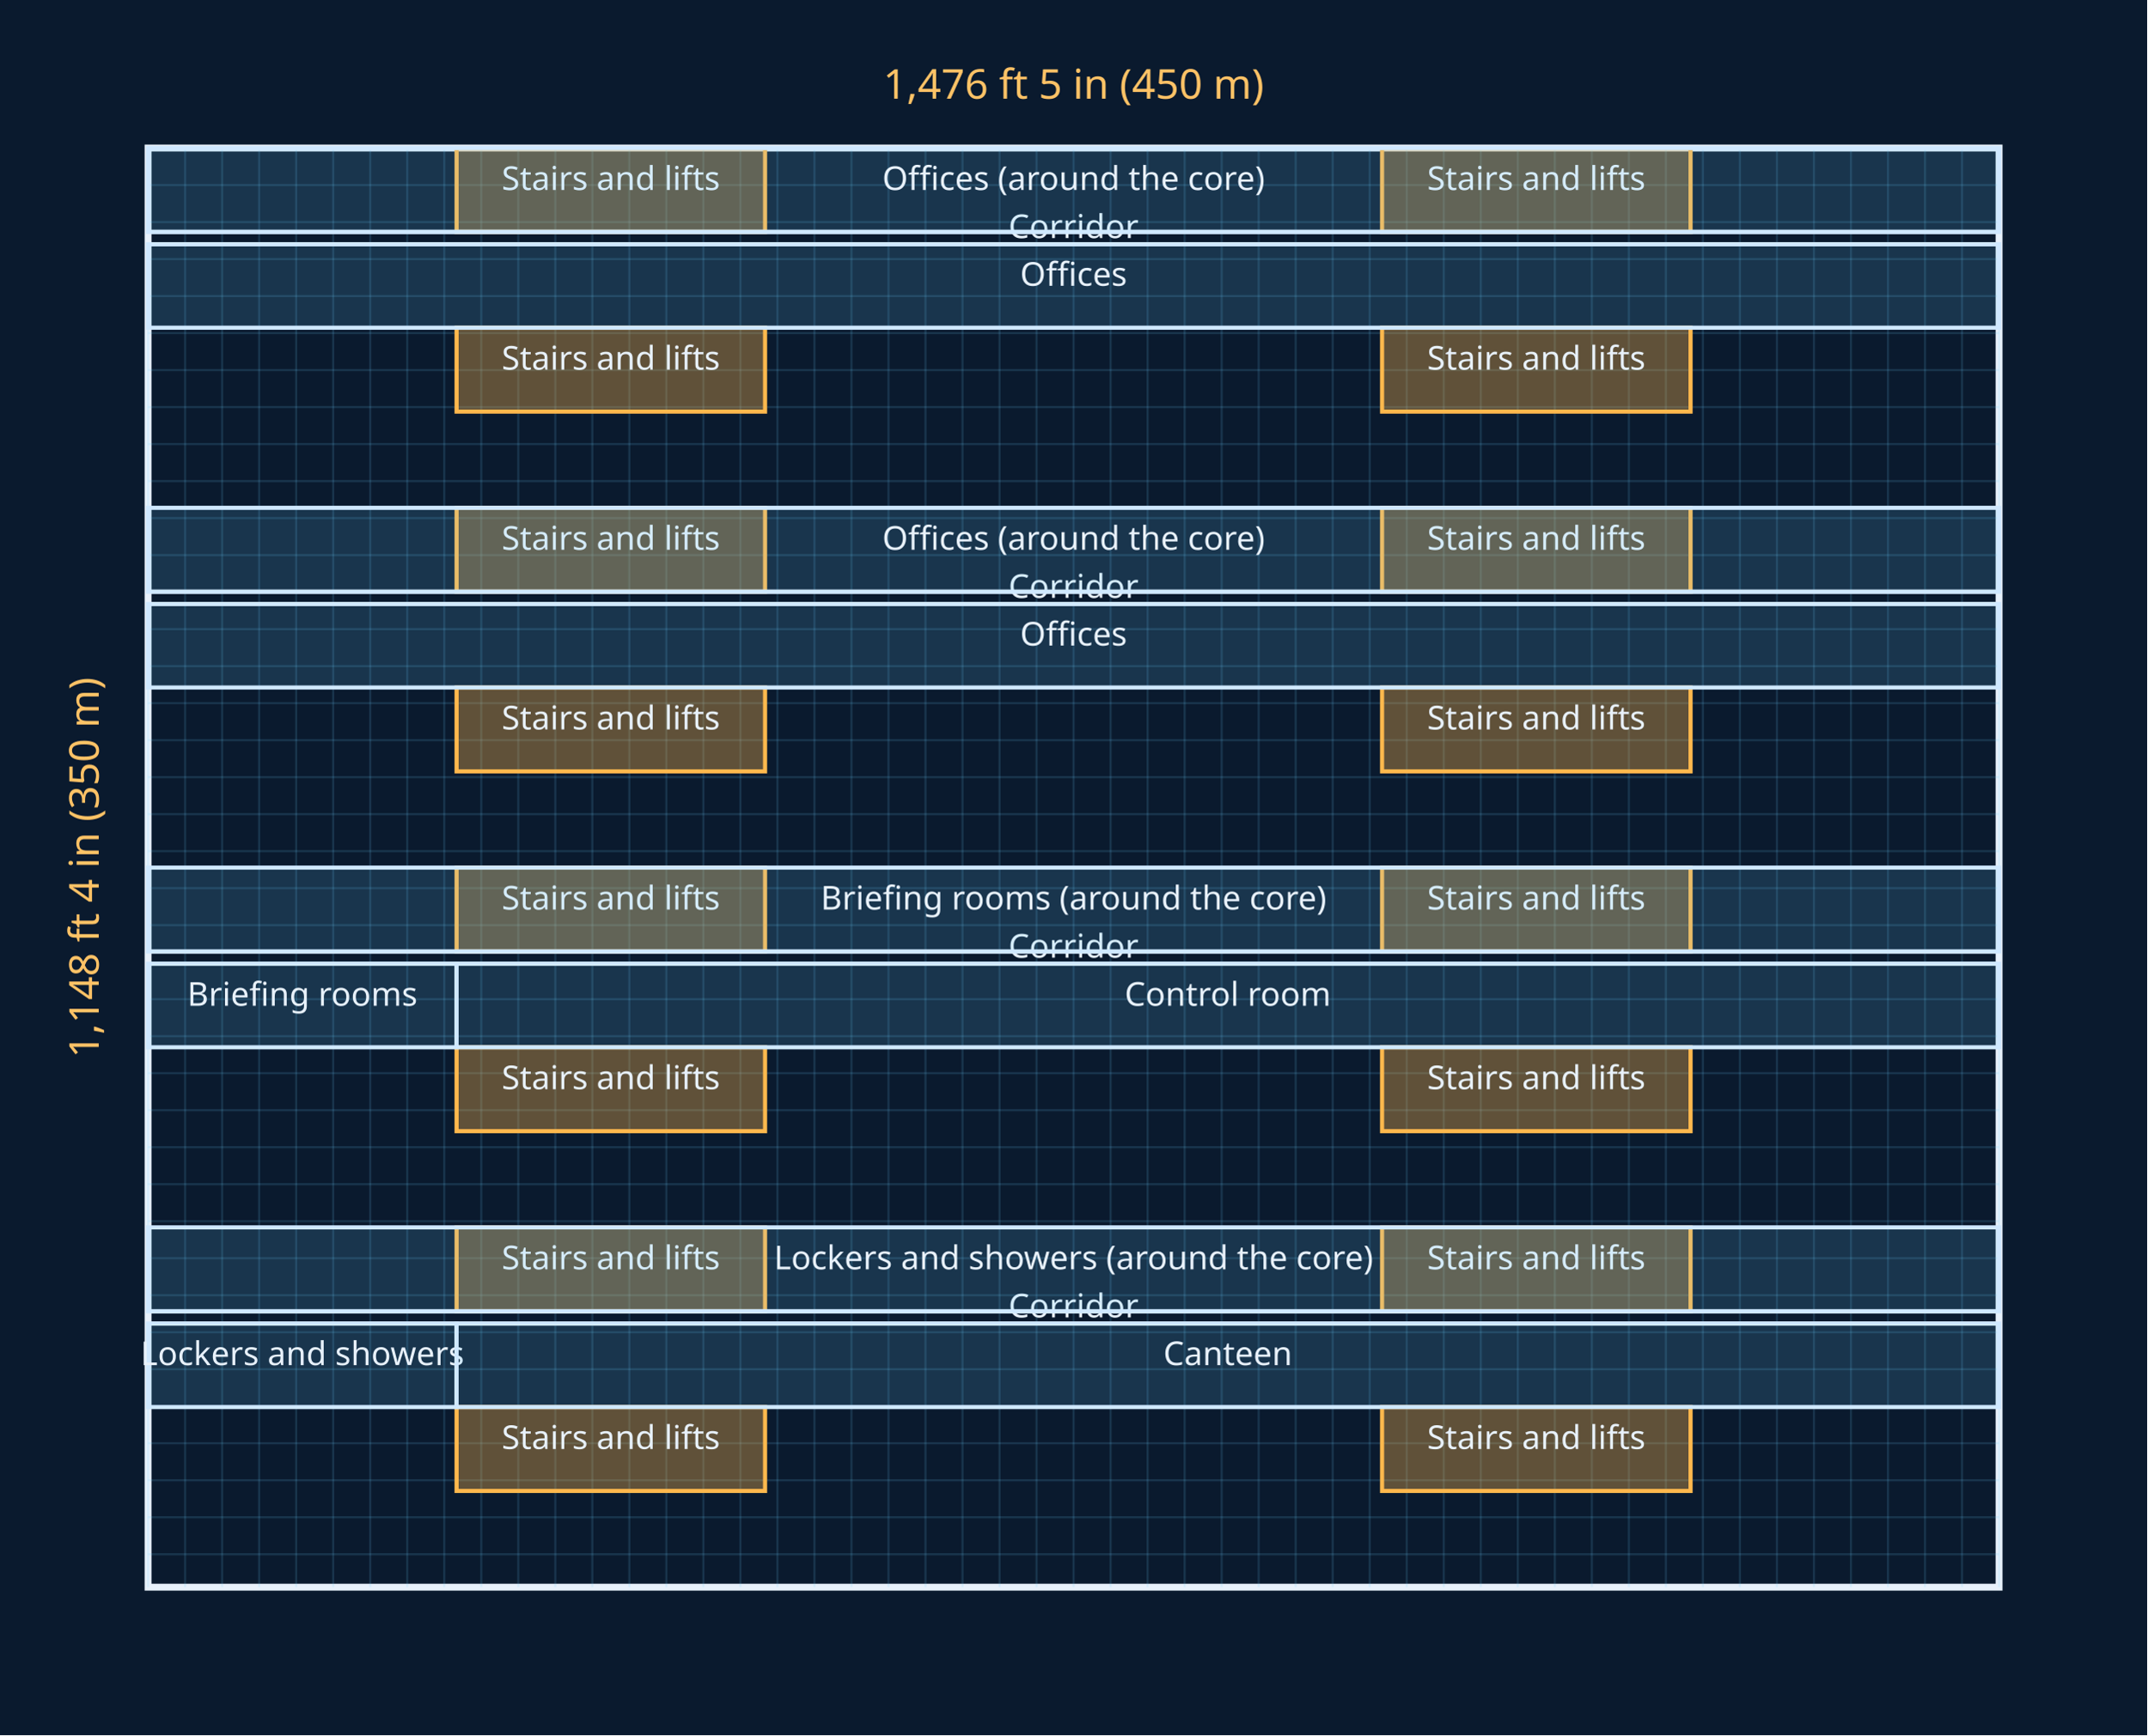
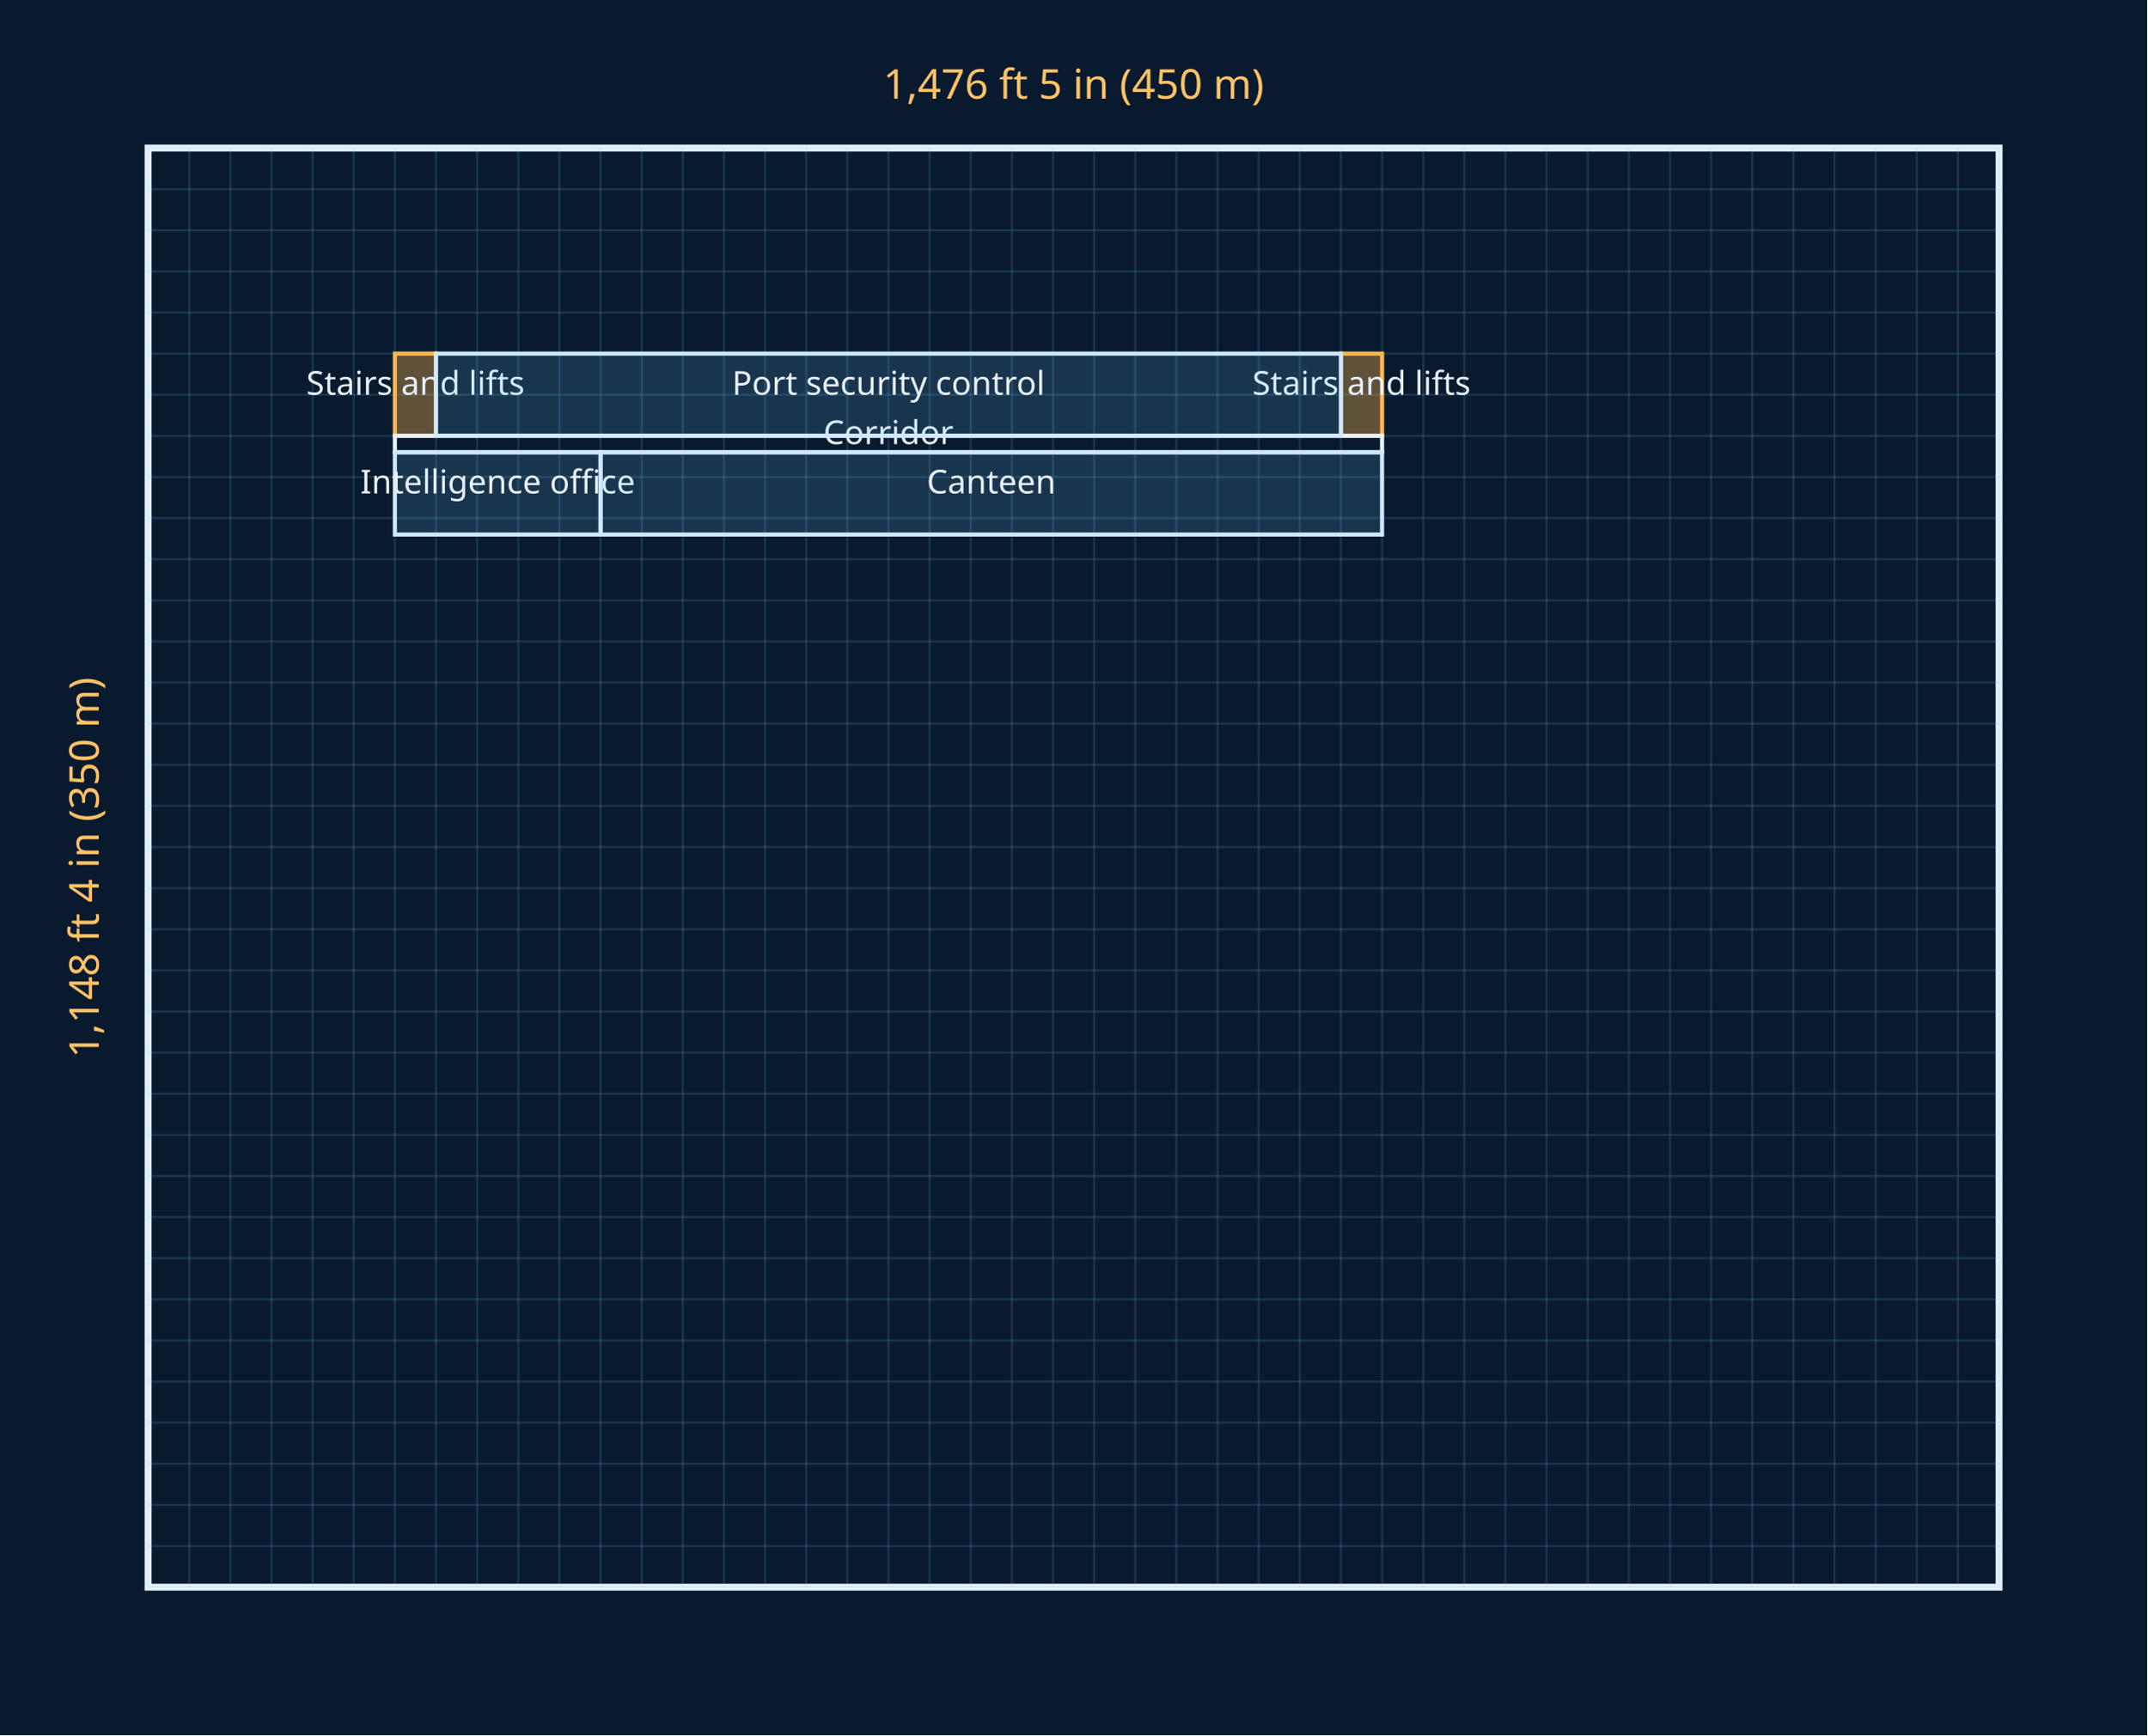
<svg xmlns="http://www.w3.org/2000/svg" viewBox="-36.0 -36.0 522.0 422.0" font-family="Segoe UI, sans-serif">
  <rect x="-36.0" y="-36.0" width="522.0" height="422.0" fill="#0a1a2e" />
  <rect x="0" y="0" width="450.0" height="350.0" fill="none" stroke="#e8f1fb" stroke-width="1.67" />
  <line x1="0.0" y1="0" x2="0.0" y2="350.0" stroke="#6fd0ff" stroke-opacity=".15" stroke-width="0.50" />
-   <line x1="9.0" y1="0" x2="9.0" y2="350.0" stroke="#6fd0ff" stroke-opacity=".15" stroke-width="0.50" />
-   <line x1="18.0" y1="0" x2="18.0" y2="350.0" stroke="#6fd0ff" stroke-opacity=".15" stroke-width="0.50" />
-   <line x1="27.0" y1="0" x2="27.0" y2="350.0" stroke="#6fd0ff" stroke-opacity=".15" stroke-width="0.50" />
-   <line x1="36.0" y1="0" x2="36.0" y2="350.0" stroke="#6fd0ff" stroke-opacity=".15" stroke-width="0.50" />
-   <line x1="45.0" y1="0" x2="45.0" y2="350.0" stroke="#6fd0ff" stroke-opacity=".15" stroke-width="0.50" />
-   <line x1="54.0" y1="0" x2="54.0" y2="350.0" stroke="#6fd0ff" stroke-opacity=".15" stroke-width="0.50" />
-   <line x1="63.0" y1="0" x2="63.0" y2="350.0" stroke="#6fd0ff" stroke-opacity=".15" stroke-width="0.50" />
-   <line x1="72.0" y1="0" x2="72.0" y2="350.0" stroke="#6fd0ff" stroke-opacity=".15" stroke-width="0.50" />
-   <line x1="81.0" y1="0" x2="81.0" y2="350.0" stroke="#6fd0ff" stroke-opacity=".15" stroke-width="0.50" />
+   <line x1="10.0" y1="0" x2="10.0" y2="350.0" stroke="#6fd0ff" stroke-opacity=".15" stroke-width="0.50" />
+   <line x1="20.0" y1="0" x2="20.0" y2="350.0" stroke="#6fd0ff" stroke-opacity=".15" stroke-width="0.50" />
+   <line x1="30.0" y1="0" x2="30.0" y2="350.0" stroke="#6fd0ff" stroke-opacity=".15" stroke-width="0.50" />
+   <line x1="40.0" y1="0" x2="40.0" y2="350.0" stroke="#6fd0ff" stroke-opacity=".15" stroke-width="0.50" />
+   <line x1="50.0" y1="0" x2="50.0" y2="350.0" stroke="#6fd0ff" stroke-opacity=".15" stroke-width="0.50" />
+   <line x1="60.0" y1="0" x2="60.0" y2="350.0" stroke="#6fd0ff" stroke-opacity=".15" stroke-width="0.50" />
+   <line x1="70.0" y1="0" x2="70.0" y2="350.0" stroke="#6fd0ff" stroke-opacity=".15" stroke-width="0.50" />
+   <line x1="80.0" y1="0" x2="80.0" y2="350.0" stroke="#6fd0ff" stroke-opacity=".15" stroke-width="0.50" />
  <line x1="90.0" y1="0" x2="90.0" y2="350.0" stroke="#6fd0ff" stroke-opacity=".15" stroke-width="0.50" />
-   <line x1="99.0" y1="0" x2="99.0" y2="350.0" stroke="#6fd0ff" stroke-opacity=".15" stroke-width="0.50" />
-   <line x1="108.0" y1="0" x2="108.0" y2="350.0" stroke="#6fd0ff" stroke-opacity=".15" stroke-width="0.50" />
-   <line x1="117.0" y1="0" x2="117.0" y2="350.0" stroke="#6fd0ff" stroke-opacity=".15" stroke-width="0.50" />
-   <line x1="126.0" y1="0" x2="126.0" y2="350.0" stroke="#6fd0ff" stroke-opacity=".15" stroke-width="0.50" />
-   <line x1="135.0" y1="0" x2="135.0" y2="350.0" stroke="#6fd0ff" stroke-opacity=".15" stroke-width="0.50" />
-   <line x1="144.0" y1="0" x2="144.0" y2="350.0" stroke="#6fd0ff" stroke-opacity=".15" stroke-width="0.50" />
-   <line x1="153.0" y1="0" x2="153.0" y2="350.0" stroke="#6fd0ff" stroke-opacity=".15" stroke-width="0.50" />
-   <line x1="162.0" y1="0" x2="162.0" y2="350.0" stroke="#6fd0ff" stroke-opacity=".15" stroke-width="0.50" />
-   <line x1="171.0" y1="0" x2="171.0" y2="350.0" stroke="#6fd0ff" stroke-opacity=".15" stroke-width="0.50" />
+   <line x1="100.0" y1="0" x2="100.0" y2="350.0" stroke="#6fd0ff" stroke-opacity=".15" stroke-width="0.50" />
+   <line x1="110.0" y1="0" x2="110.0" y2="350.0" stroke="#6fd0ff" stroke-opacity=".15" stroke-width="0.50" />
+   <line x1="120.0" y1="0" x2="120.0" y2="350.0" stroke="#6fd0ff" stroke-opacity=".15" stroke-width="0.50" />
+   <line x1="130.0" y1="0" x2="130.0" y2="350.0" stroke="#6fd0ff" stroke-opacity=".15" stroke-width="0.50" />
+   <line x1="140.0" y1="0" x2="140.0" y2="350.0" stroke="#6fd0ff" stroke-opacity=".15" stroke-width="0.50" />
+   <line x1="150.0" y1="0" x2="150.0" y2="350.0" stroke="#6fd0ff" stroke-opacity=".15" stroke-width="0.50" />
+   <line x1="160.0" y1="0" x2="160.0" y2="350.0" stroke="#6fd0ff" stroke-opacity=".15" stroke-width="0.50" />
+   <line x1="170.0" y1="0" x2="170.0" y2="350.0" stroke="#6fd0ff" stroke-opacity=".15" stroke-width="0.50" />
  <line x1="180.0" y1="0" x2="180.0" y2="350.0" stroke="#6fd0ff" stroke-opacity=".15" stroke-width="0.50" />
-   <line x1="189.0" y1="0" x2="189.0" y2="350.0" stroke="#6fd0ff" stroke-opacity=".15" stroke-width="0.50" />
-   <line x1="198.0" y1="0" x2="198.0" y2="350.0" stroke="#6fd0ff" stroke-opacity=".15" stroke-width="0.50" />
-   <line x1="207.0" y1="0" x2="207.0" y2="350.0" stroke="#6fd0ff" stroke-opacity=".15" stroke-width="0.50" />
-   <line x1="216.0" y1="0" x2="216.0" y2="350.0" stroke="#6fd0ff" stroke-opacity=".15" stroke-width="0.50" />
-   <line x1="225.0" y1="0" x2="225.0" y2="350.0" stroke="#6fd0ff" stroke-opacity=".15" stroke-width="0.50" />
-   <line x1="234.0" y1="0" x2="234.0" y2="350.0" stroke="#6fd0ff" stroke-opacity=".15" stroke-width="0.50" />
-   <line x1="243.0" y1="0" x2="243.0" y2="350.0" stroke="#6fd0ff" stroke-opacity=".15" stroke-width="0.50" />
-   <line x1="252.0" y1="0" x2="252.0" y2="350.0" stroke="#6fd0ff" stroke-opacity=".15" stroke-width="0.50" />
-   <line x1="261.0" y1="0" x2="261.0" y2="350.0" stroke="#6fd0ff" stroke-opacity=".15" stroke-width="0.50" />
+   <line x1="190.0" y1="0" x2="190.0" y2="350.0" stroke="#6fd0ff" stroke-opacity=".15" stroke-width="0.50" />
+   <line x1="200.0" y1="0" x2="200.0" y2="350.0" stroke="#6fd0ff" stroke-opacity=".15" stroke-width="0.50" />
+   <line x1="210.0" y1="0" x2="210.0" y2="350.0" stroke="#6fd0ff" stroke-opacity=".15" stroke-width="0.50" />
+   <line x1="220.0" y1="0" x2="220.0" y2="350.0" stroke="#6fd0ff" stroke-opacity=".15" stroke-width="0.50" />
+   <line x1="230.0" y1="0" x2="230.0" y2="350.0" stroke="#6fd0ff" stroke-opacity=".15" stroke-width="0.50" />
+   <line x1="240.0" y1="0" x2="240.0" y2="350.0" stroke="#6fd0ff" stroke-opacity=".15" stroke-width="0.50" />
+   <line x1="250.0" y1="0" x2="250.0" y2="350.0" stroke="#6fd0ff" stroke-opacity=".15" stroke-width="0.50" />
+   <line x1="260.0" y1="0" x2="260.0" y2="350.0" stroke="#6fd0ff" stroke-opacity=".15" stroke-width="0.50" />
  <line x1="270.0" y1="0" x2="270.0" y2="350.0" stroke="#6fd0ff" stroke-opacity=".15" stroke-width="0.50" />
-   <line x1="279.0" y1="0" x2="279.0" y2="350.0" stroke="#6fd0ff" stroke-opacity=".15" stroke-width="0.50" />
-   <line x1="288.0" y1="0" x2="288.0" y2="350.0" stroke="#6fd0ff" stroke-opacity=".15" stroke-width="0.50" />
-   <line x1="297.0" y1="0" x2="297.0" y2="350.0" stroke="#6fd0ff" stroke-opacity=".15" stroke-width="0.50" />
-   <line x1="306.0" y1="0" x2="306.0" y2="350.0" stroke="#6fd0ff" stroke-opacity=".15" stroke-width="0.50" />
-   <line x1="315.0" y1="0" x2="315.0" y2="350.0" stroke="#6fd0ff" stroke-opacity=".15" stroke-width="0.50" />
-   <line x1="324.0" y1="0" x2="324.0" y2="350.0" stroke="#6fd0ff" stroke-opacity=".15" stroke-width="0.50" />
-   <line x1="333.0" y1="0" x2="333.0" y2="350.0" stroke="#6fd0ff" stroke-opacity=".15" stroke-width="0.50" />
-   <line x1="342.0" y1="0" x2="342.0" y2="350.0" stroke="#6fd0ff" stroke-opacity=".15" stroke-width="0.50" />
-   <line x1="351.0" y1="0" x2="351.0" y2="350.0" stroke="#6fd0ff" stroke-opacity=".15" stroke-width="0.50" />
+   <line x1="280.0" y1="0" x2="280.0" y2="350.0" stroke="#6fd0ff" stroke-opacity=".15" stroke-width="0.50" />
+   <line x1="290.0" y1="0" x2="290.0" y2="350.0" stroke="#6fd0ff" stroke-opacity=".15" stroke-width="0.50" />
+   <line x1="300.0" y1="0" x2="300.0" y2="350.0" stroke="#6fd0ff" stroke-opacity=".15" stroke-width="0.50" />
+   <line x1="310.0" y1="0" x2="310.0" y2="350.0" stroke="#6fd0ff" stroke-opacity=".15" stroke-width="0.50" />
+   <line x1="320.0" y1="0" x2="320.0" y2="350.0" stroke="#6fd0ff" stroke-opacity=".15" stroke-width="0.50" />
+   <line x1="330.0" y1="0" x2="330.0" y2="350.0" stroke="#6fd0ff" stroke-opacity=".15" stroke-width="0.50" />
+   <line x1="340.0" y1="0" x2="340.0" y2="350.0" stroke="#6fd0ff" stroke-opacity=".15" stroke-width="0.50" />
+   <line x1="350.0" y1="0" x2="350.0" y2="350.0" stroke="#6fd0ff" stroke-opacity=".15" stroke-width="0.50" />
  <line x1="360.0" y1="0" x2="360.0" y2="350.0" stroke="#6fd0ff" stroke-opacity=".15" stroke-width="0.50" />
-   <line x1="369.0" y1="0" x2="369.0" y2="350.0" stroke="#6fd0ff" stroke-opacity=".15" stroke-width="0.50" />
-   <line x1="378.0" y1="0" x2="378.0" y2="350.0" stroke="#6fd0ff" stroke-opacity=".15" stroke-width="0.50" />
-   <line x1="387.0" y1="0" x2="387.0" y2="350.0" stroke="#6fd0ff" stroke-opacity=".15" stroke-width="0.50" />
-   <line x1="396.0" y1="0" x2="396.0" y2="350.0" stroke="#6fd0ff" stroke-opacity=".15" stroke-width="0.50" />
-   <line x1="405.0" y1="0" x2="405.0" y2="350.0" stroke="#6fd0ff" stroke-opacity=".15" stroke-width="0.50" />
-   <line x1="414.0" y1="0" x2="414.0" y2="350.0" stroke="#6fd0ff" stroke-opacity=".15" stroke-width="0.50" />
-   <line x1="423.0" y1="0" x2="423.0" y2="350.0" stroke="#6fd0ff" stroke-opacity=".15" stroke-width="0.50" />
-   <line x1="432.0" y1="0" x2="432.0" y2="350.0" stroke="#6fd0ff" stroke-opacity=".15" stroke-width="0.50" />
-   <line x1="441.0" y1="0" x2="441.0" y2="350.0" stroke="#6fd0ff" stroke-opacity=".15" stroke-width="0.50" />
+   <line x1="370.0" y1="0" x2="370.0" y2="350.0" stroke="#6fd0ff" stroke-opacity=".15" stroke-width="0.50" />
+   <line x1="380.0" y1="0" x2="380.0" y2="350.0" stroke="#6fd0ff" stroke-opacity=".15" stroke-width="0.50" />
+   <line x1="390.0" y1="0" x2="390.0" y2="350.0" stroke="#6fd0ff" stroke-opacity=".15" stroke-width="0.50" />
+   <line x1="400.0" y1="0" x2="400.0" y2="350.0" stroke="#6fd0ff" stroke-opacity=".15" stroke-width="0.50" />
+   <line x1="410.0" y1="0" x2="410.0" y2="350.0" stroke="#6fd0ff" stroke-opacity=".15" stroke-width="0.50" />
+   <line x1="420.0" y1="0" x2="420.0" y2="350.0" stroke="#6fd0ff" stroke-opacity=".15" stroke-width="0.50" />
+   <line x1="430.0" y1="0" x2="430.0" y2="350.0" stroke="#6fd0ff" stroke-opacity=".15" stroke-width="0.50" />
+   <line x1="440.0" y1="0" x2="440.0" y2="350.0" stroke="#6fd0ff" stroke-opacity=".15" stroke-width="0.50" />
  <line x1="450.0" y1="0" x2="450.0" y2="350.0" stroke="#6fd0ff" stroke-opacity=".15" stroke-width="0.50" />
  <line x1="0" y1="0.0" x2="450.0" y2="0.0" stroke="#6fd0ff" stroke-opacity=".15" stroke-width="0.50" />
-   <line x1="0" y1="9.0" x2="450.0" y2="9.0" stroke="#6fd0ff" stroke-opacity=".15" stroke-width="0.50" />
-   <line x1="0" y1="18.0" x2="450.0" y2="18.0" stroke="#6fd0ff" stroke-opacity=".15" stroke-width="0.50" />
-   <line x1="0" y1="27.0" x2="450.0" y2="27.0" stroke="#6fd0ff" stroke-opacity=".15" stroke-width="0.50" />
-   <line x1="0" y1="36.0" x2="450.0" y2="36.0" stroke="#6fd0ff" stroke-opacity=".15" stroke-width="0.50" />
-   <line x1="0" y1="45.0" x2="450.0" y2="45.0" stroke="#6fd0ff" stroke-opacity=".15" stroke-width="0.50" />
-   <line x1="0" y1="54.0" x2="450.0" y2="54.0" stroke="#6fd0ff" stroke-opacity=".15" stroke-width="0.50" />
-   <line x1="0" y1="63.0" x2="450.0" y2="63.0" stroke="#6fd0ff" stroke-opacity=".15" stroke-width="0.50" />
-   <line x1="0" y1="72.0" x2="450.0" y2="72.0" stroke="#6fd0ff" stroke-opacity=".15" stroke-width="0.50" />
-   <line x1="0" y1="81.0" x2="450.0" y2="81.0" stroke="#6fd0ff" stroke-opacity=".15" stroke-width="0.50" />
+   <line x1="0" y1="10.0" x2="450.0" y2="10.0" stroke="#6fd0ff" stroke-opacity=".15" stroke-width="0.50" />
+   <line x1="0" y1="20.0" x2="450.0" y2="20.0" stroke="#6fd0ff" stroke-opacity=".15" stroke-width="0.50" />
+   <line x1="0" y1="30.0" x2="450.0" y2="30.0" stroke="#6fd0ff" stroke-opacity=".15" stroke-width="0.50" />
+   <line x1="0" y1="40.0" x2="450.0" y2="40.0" stroke="#6fd0ff" stroke-opacity=".15" stroke-width="0.50" />
+   <line x1="0" y1="50.0" x2="450.0" y2="50.0" stroke="#6fd0ff" stroke-opacity=".15" stroke-width="0.50" />
+   <line x1="0" y1="60.0" x2="450.0" y2="60.0" stroke="#6fd0ff" stroke-opacity=".15" stroke-width="0.50" />
+   <line x1="0" y1="70.0" x2="450.0" y2="70.0" stroke="#6fd0ff" stroke-opacity=".15" stroke-width="0.50" />
+   <line x1="0" y1="80.0" x2="450.0" y2="80.0" stroke="#6fd0ff" stroke-opacity=".15" stroke-width="0.50" />
  <line x1="0" y1="90.0" x2="450.0" y2="90.0" stroke="#6fd0ff" stroke-opacity=".15" stroke-width="0.50" />
-   <line x1="0" y1="99.0" x2="450.0" y2="99.0" stroke="#6fd0ff" stroke-opacity=".15" stroke-width="0.50" />
-   <line x1="0" y1="108.0" x2="450.0" y2="108.0" stroke="#6fd0ff" stroke-opacity=".15" stroke-width="0.50" />
-   <line x1="0" y1="117.0" x2="450.0" y2="117.0" stroke="#6fd0ff" stroke-opacity=".15" stroke-width="0.50" />
-   <line x1="0" y1="126.0" x2="450.0" y2="126.0" stroke="#6fd0ff" stroke-opacity=".15" stroke-width="0.50" />
-   <line x1="0" y1="135.0" x2="450.0" y2="135.0" stroke="#6fd0ff" stroke-opacity=".15" stroke-width="0.50" />
-   <line x1="0" y1="144.0" x2="450.0" y2="144.0" stroke="#6fd0ff" stroke-opacity=".15" stroke-width="0.50" />
-   <line x1="0" y1="153.0" x2="450.0" y2="153.0" stroke="#6fd0ff" stroke-opacity=".15" stroke-width="0.50" />
-   <line x1="0" y1="162.0" x2="450.0" y2="162.0" stroke="#6fd0ff" stroke-opacity=".15" stroke-width="0.50" />
-   <line x1="0" y1="171.0" x2="450.0" y2="171.0" stroke="#6fd0ff" stroke-opacity=".15" stroke-width="0.50" />
+   <line x1="0" y1="100.0" x2="450.0" y2="100.0" stroke="#6fd0ff" stroke-opacity=".15" stroke-width="0.50" />
+   <line x1="0" y1="110.0" x2="450.0" y2="110.0" stroke="#6fd0ff" stroke-opacity=".15" stroke-width="0.50" />
+   <line x1="0" y1="120.0" x2="450.0" y2="120.0" stroke="#6fd0ff" stroke-opacity=".15" stroke-width="0.50" />
+   <line x1="0" y1="130.0" x2="450.0" y2="130.0" stroke="#6fd0ff" stroke-opacity=".15" stroke-width="0.50" />
+   <line x1="0" y1="140.0" x2="450.0" y2="140.0" stroke="#6fd0ff" stroke-opacity=".15" stroke-width="0.50" />
+   <line x1="0" y1="150.0" x2="450.0" y2="150.0" stroke="#6fd0ff" stroke-opacity=".15" stroke-width="0.50" />
+   <line x1="0" y1="160.0" x2="450.0" y2="160.0" stroke="#6fd0ff" stroke-opacity=".15" stroke-width="0.50" />
+   <line x1="0" y1="170.0" x2="450.0" y2="170.0" stroke="#6fd0ff" stroke-opacity=".15" stroke-width="0.50" />
  <line x1="0" y1="180.0" x2="450.0" y2="180.0" stroke="#6fd0ff" stroke-opacity=".15" stroke-width="0.50" />
-   <line x1="0" y1="189.0" x2="450.0" y2="189.0" stroke="#6fd0ff" stroke-opacity=".15" stroke-width="0.50" />
-   <line x1="0" y1="198.0" x2="450.0" y2="198.0" stroke="#6fd0ff" stroke-opacity=".15" stroke-width="0.50" />
-   <line x1="0" y1="207.0" x2="450.0" y2="207.0" stroke="#6fd0ff" stroke-opacity=".15" stroke-width="0.50" />
-   <line x1="0" y1="216.0" x2="450.0" y2="216.0" stroke="#6fd0ff" stroke-opacity=".15" stroke-width="0.50" />
-   <line x1="0" y1="225.0" x2="450.0" y2="225.0" stroke="#6fd0ff" stroke-opacity=".15" stroke-width="0.50" />
-   <line x1="0" y1="234.0" x2="450.0" y2="234.0" stroke="#6fd0ff" stroke-opacity=".15" stroke-width="0.50" />
-   <line x1="0" y1="243.0" x2="450.0" y2="243.0" stroke="#6fd0ff" stroke-opacity=".15" stroke-width="0.50" />
-   <line x1="0" y1="252.0" x2="450.0" y2="252.0" stroke="#6fd0ff" stroke-opacity=".15" stroke-width="0.50" />
-   <line x1="0" y1="261.0" x2="450.0" y2="261.0" stroke="#6fd0ff" stroke-opacity=".15" stroke-width="0.50" />
+   <line x1="0" y1="190.0" x2="450.0" y2="190.0" stroke="#6fd0ff" stroke-opacity=".15" stroke-width="0.50" />
+   <line x1="0" y1="200.0" x2="450.0" y2="200.0" stroke="#6fd0ff" stroke-opacity=".15" stroke-width="0.50" />
+   <line x1="0" y1="210.0" x2="450.0" y2="210.0" stroke="#6fd0ff" stroke-opacity=".15" stroke-width="0.50" />
+   <line x1="0" y1="220.0" x2="450.0" y2="220.0" stroke="#6fd0ff" stroke-opacity=".15" stroke-width="0.50" />
+   <line x1="0" y1="230.0" x2="450.0" y2="230.0" stroke="#6fd0ff" stroke-opacity=".15" stroke-width="0.50" />
+   <line x1="0" y1="240.0" x2="450.0" y2="240.0" stroke="#6fd0ff" stroke-opacity=".15" stroke-width="0.50" />
+   <line x1="0" y1="250.0" x2="450.0" y2="250.0" stroke="#6fd0ff" stroke-opacity=".15" stroke-width="0.50" />
+   <line x1="0" y1="260.0" x2="450.0" y2="260.0" stroke="#6fd0ff" stroke-opacity=".15" stroke-width="0.50" />
  <line x1="0" y1="270.0" x2="450.0" y2="270.0" stroke="#6fd0ff" stroke-opacity=".15" stroke-width="0.50" />
-   <line x1="0" y1="279.0" x2="450.0" y2="279.0" stroke="#6fd0ff" stroke-opacity=".15" stroke-width="0.50" />
-   <line x1="0" y1="288.0" x2="450.0" y2="288.0" stroke="#6fd0ff" stroke-opacity=".15" stroke-width="0.50" />
-   <line x1="0" y1="297.0" x2="450.0" y2="297.0" stroke="#6fd0ff" stroke-opacity=".15" stroke-width="0.50" />
-   <line x1="0" y1="306.0" x2="450.0" y2="306.0" stroke="#6fd0ff" stroke-opacity=".15" stroke-width="0.50" />
-   <line x1="0" y1="315.0" x2="450.0" y2="315.0" stroke="#6fd0ff" stroke-opacity=".15" stroke-width="0.50" />
-   <line x1="0" y1="324.0" x2="450.0" y2="324.0" stroke="#6fd0ff" stroke-opacity=".15" stroke-width="0.50" />
-   <line x1="0" y1="333.0" x2="450.0" y2="333.0" stroke="#6fd0ff" stroke-opacity=".15" stroke-width="0.50" />
-   <line x1="0" y1="342.0" x2="450.0" y2="342.0" stroke="#6fd0ff" stroke-opacity=".15" stroke-width="0.50" />
-   <polygon points="75.0,0.0 150.0,0.0 150.0,20.4 75.0,20.4" fill="rgba(255,184,77,.35)" stroke="#ffb84d" stroke-width="1.00" />
-   <text x="112.5" y="10.2" font-size="8.0" fill="#e8f1fb" text-anchor="middle">Stairs and lifts</text>
-   <polygon points="300.0,0.0 375.0,0.0 375.0,20.4 300.0,20.4" fill="rgba(255,184,77,.35)" stroke="#ffb84d" stroke-width="1.00" />
-   <text x="337.5" y="10.2" font-size="8.0" fill="#e8f1fb" text-anchor="middle">Stairs and lifts</text>
-   <polygon points="75.0,43.7 150.0,43.7 150.0,64.1 75.0,64.1" fill="rgba(255,184,77,.35)" stroke="#ffb84d" stroke-width="1.00" />
-   <text x="112.5" y="53.9" font-size="8.0" fill="#e8f1fb" text-anchor="middle">Stairs and lifts</text>
-   <polygon points="300.0,43.7 375.0,43.7 375.0,64.1 300.0,64.1" fill="rgba(255,184,77,.35)" stroke="#ffb84d" stroke-width="1.00" />
-   <text x="337.5" y="53.9" font-size="8.0" fill="#e8f1fb" text-anchor="middle">Stairs and lifts</text>
-   <polygon points="75.0,87.5 150.0,87.5 150.0,107.9 75.0,107.9" fill="rgba(255,184,77,.35)" stroke="#ffb84d" stroke-width="1.00" />
-   <text x="112.5" y="97.7" font-size="8.0" fill="#e8f1fb" text-anchor="middle">Stairs and lifts</text>
-   <polygon points="300.0,87.5 375.0,87.5 375.0,107.9 300.0,107.9" fill="rgba(255,184,77,.35)" stroke="#ffb84d" stroke-width="1.00" />
-   <text x="337.5" y="97.7" font-size="8.0" fill="#e8f1fb" text-anchor="middle">Stairs and lifts</text>
-   <polygon points="75.0,131.2 150.0,131.2 150.0,151.6 75.0,151.6" fill="rgba(255,184,77,.35)" stroke="#ffb84d" stroke-width="1.00" />
-   <text x="112.5" y="141.4" font-size="8.0" fill="#e8f1fb" text-anchor="middle">Stairs and lifts</text>
-   <polygon points="300.0,131.2 375.0,131.2 375.0,151.6 300.0,151.6" fill="rgba(255,184,77,.35)" stroke="#ffb84d" stroke-width="1.00" />
-   <text x="337.5" y="141.4" font-size="8.0" fill="#e8f1fb" text-anchor="middle">Stairs and lifts</text>
-   <polygon points="75.0,175.0 150.0,175.0 150.0,195.4 75.0,195.4" fill="rgba(255,184,77,.35)" stroke="#ffb84d" stroke-width="1.00" />
-   <text x="112.5" y="185.2" font-size="8.0" fill="#e8f1fb" text-anchor="middle">Stairs and lifts</text>
-   <polygon points="300.0,175.0 375.0,175.0 375.0,195.4 300.0,195.4" fill="rgba(255,184,77,.35)" stroke="#ffb84d" stroke-width="1.00" />
-   <text x="337.5" y="185.2" font-size="8.0" fill="#e8f1fb" text-anchor="middle">Stairs and lifts</text>
-   <polygon points="75.0,218.7 150.0,218.7 150.0,239.1 75.0,239.1" fill="rgba(255,184,77,.35)" stroke="#ffb84d" stroke-width="1.00" />
-   <text x="112.5" y="228.9" font-size="8.0" fill="#e8f1fb" text-anchor="middle">Stairs and lifts</text>
-   <polygon points="300.0,218.7 375.0,218.7 375.0,239.1 300.0,239.1" fill="rgba(255,184,77,.35)" stroke="#ffb84d" stroke-width="1.00" />
-   <text x="337.5" y="228.9" font-size="8.0" fill="#e8f1fb" text-anchor="middle">Stairs and lifts</text>
-   <polygon points="75.0,262.5 150.0,262.5 150.0,282.9 75.0,282.9" fill="rgba(255,184,77,.35)" stroke="#ffb84d" stroke-width="1.00" />
-   <text x="112.5" y="272.7" font-size="8.0" fill="#e8f1fb" text-anchor="middle">Stairs and lifts</text>
-   <polygon points="300.0,262.5 375.0,262.5 375.0,282.9 300.0,282.9" fill="rgba(255,184,77,.35)" stroke="#ffb84d" stroke-width="1.00" />
-   <text x="337.5" y="272.7" font-size="8.0" fill="#e8f1fb" text-anchor="middle">Stairs and lifts</text>
-   <polygon points="75.0,306.2 150.0,306.2 150.0,326.6 75.0,326.6" fill="rgba(255,184,77,.35)" stroke="#ffb84d" stroke-width="1.00" />
-   <text x="112.5" y="316.4" font-size="8.0" fill="#e8f1fb" text-anchor="middle">Stairs and lifts</text>
-   <polygon points="300.0,306.2 375.0,306.2 375.0,326.6 300.0,326.6" fill="rgba(255,184,77,.35)" stroke="#ffb84d" stroke-width="1.00" />
-   <text x="337.5" y="316.4" font-size="8.0" fill="#e8f1fb" text-anchor="middle">Stairs and lifts</text>
-   <polygon points="0.0,20.4 450.0,20.4 450.0,23.4 0.0,23.4" fill="none" stroke="#e8f1fb" stroke-width="1.00" />
-   <text x="225.0" y="21.9" font-size="8.0" fill="#e8f1fb" text-anchor="middle">Corridor</text>
-   <polygon points="0.0,107.9 450.0,107.9 450.0,110.9 0.0,110.9" fill="none" stroke="#e8f1fb" stroke-width="1.00" />
-   <text x="225.0" y="109.4" font-size="8.0" fill="#e8f1fb" text-anchor="middle">Corridor</text>
-   <polygon points="0.0,195.4 450.0,195.4 450.0,198.4 0.0,198.4" fill="none" stroke="#e8f1fb" stroke-width="1.00" />
-   <text x="225.0" y="196.9" font-size="8.0" fill="#e8f1fb" text-anchor="middle">Corridor</text>
-   <polygon points="0.0,282.9 450.0,282.9 450.0,285.9 0.0,285.9" fill="none" stroke="#e8f1fb" stroke-width="1.00" />
-   <text x="225.0" y="284.4" font-size="8.0" fill="#e8f1fb" text-anchor="middle">Corridor</text>
-   <polygon points="0.0,0.0 450.0,0.0 450.0,20.4 0.0,20.4" fill="rgba(111,208,255,.15)" stroke="#cfe8ff" stroke-width="1.00" />
-   <text x="225.0" y="10.2" font-size="8.0" fill="#e8f1fb" text-anchor="middle">Offices (around the core)</text>
-   <polygon points="0.0,23.4 450.0,23.4 450.0,43.7 0.0,43.7" fill="rgba(111,208,255,.15)" stroke="#cfe8ff" stroke-width="1.00" />
-   <text x="225.0" y="33.5" font-size="8.0" fill="#e8f1fb" text-anchor="middle">Offices</text>
-   <polygon points="0.0,87.5 450.0,87.5 450.0,107.9 0.0,107.9" fill="rgba(111,208,255,.15)" stroke="#cfe8ff" stroke-width="1.00" />
-   <text x="225.0" y="97.7" font-size="8.0" fill="#e8f1fb" text-anchor="middle">Offices (around the core)</text>
-   <polygon points="0.0,110.9 450.0,110.9 450.0,131.2 0.0,131.2" fill="rgba(111,208,255,.15)" stroke="#cfe8ff" stroke-width="1.00" />
-   <text x="225.0" y="121.0" font-size="8.0" fill="#e8f1fb" text-anchor="middle">Offices</text>
-   <polygon points="0.0,175.0 450.0,175.0 450.0,195.4 0.0,195.4" fill="rgba(111,208,255,.15)" stroke="#cfe8ff" stroke-width="1.00" />
-   <text x="225.0" y="185.2" font-size="8.0" fill="#e8f1fb" text-anchor="middle">Briefing rooms (around the core)</text>
-   <polygon points="0.0,198.4 75.0,198.4 75.0,218.7 0.0,218.7" fill="rgba(111,208,255,.15)" stroke="#cfe8ff" stroke-width="1.00" />
-   <text x="37.5" y="208.6" font-size="8.0" fill="#e8f1fb" text-anchor="middle">Briefing rooms</text>
-   <polygon points="75.0,198.4 450.0,198.4 450.0,218.7 75.0,218.7" fill="rgba(111,208,255,.15)" stroke="#cfe8ff" stroke-width="1.00" />
-   <text x="262.5" y="208.6" font-size="8.0" fill="#e8f1fb" text-anchor="middle">Control room</text>
-   <polygon points="0.0,262.5 450.0,262.5 450.0,282.9 0.0,282.9" fill="rgba(111,208,255,.15)" stroke="#cfe8ff" stroke-width="1.00" />
-   <text x="225.0" y="272.7" font-size="8.0" fill="#e8f1fb" text-anchor="middle">Lockers and showers (around the core)</text>
-   <polygon points="0.0,285.9 75.0,285.9 75.0,306.2 0.0,306.2" fill="rgba(111,208,255,.15)" stroke="#cfe8ff" stroke-width="1.00" />
-   <text x="37.5" y="296.0" font-size="8.0" fill="#e8f1fb" text-anchor="middle">Lockers and showers</text>
-   <polygon points="75.0,285.9 450.0,285.9 450.0,306.2 75.0,306.2" fill="rgba(111,208,255,.15)" stroke="#cfe8ff" stroke-width="1.00" />
-   <text x="262.5" y="296.0" font-size="8.0" fill="#e8f1fb" text-anchor="middle">Canteen</text>
+   <line x1="0" y1="280.0" x2="450.0" y2="280.0" stroke="#6fd0ff" stroke-opacity=".15" stroke-width="0.50" />
+   <line x1="0" y1="290.0" x2="450.0" y2="290.0" stroke="#6fd0ff" stroke-opacity=".15" stroke-width="0.50" />
+   <line x1="0" y1="300.0" x2="450.0" y2="300.0" stroke="#6fd0ff" stroke-opacity=".15" stroke-width="0.50" />
+   <line x1="0" y1="310.0" x2="450.0" y2="310.0" stroke="#6fd0ff" stroke-opacity=".15" stroke-width="0.50" />
+   <line x1="0" y1="320.0" x2="450.0" y2="320.0" stroke="#6fd0ff" stroke-opacity=".15" stroke-width="0.50" />
+   <line x1="0" y1="330.0" x2="450.0" y2="330.0" stroke="#6fd0ff" stroke-opacity=".15" stroke-width="0.50" />
+   <line x1="0" y1="340.0" x2="450.0" y2="340.0" stroke="#6fd0ff" stroke-opacity=".15" stroke-width="0.50" />
+   <line x1="0" y1="350.0" x2="450.0" y2="350.0" stroke="#6fd0ff" stroke-opacity=".15" stroke-width="0.50" />
+   <polygon points="60.0,50.0 70.0,50.0 70.0,70.0 60.0,70.0" fill="rgba(255,184,77,.35)" stroke="#ffb84d" stroke-width="1.00" />
+   <text x="65.0" y="60.0" font-size="8.0" fill="#e8f1fb" text-anchor="middle">Stairs and lifts</text>
+   <polygon points="290.0,50.0 300.0,50.0 300.0,70.0 290.0,70.0" fill="rgba(255,184,77,.35)" stroke="#ffb84d" stroke-width="1.00" />
+   <text x="295.0" y="60.0" font-size="8.0" fill="#e8f1fb" text-anchor="middle">Stairs and lifts</text>
+   <polygon points="60.0,70.0 300.0,70.0 300.0,74.0 60.0,74.0" fill="none" stroke="#e8f1fb" stroke-width="1.00" />
+   <text x="180.0" y="72.0" font-size="8.0" fill="#e8f1fb" text-anchor="middle">Corridor</text>
+   <polygon points="70.0,50.0 290.0,50.0 290.0,70.0 70.0,70.0" fill="rgba(111,208,255,.15)" stroke="#cfe8ff" stroke-width="1.00" />
+   <text x="180.0" y="60.0" font-size="8.0" fill="#e8f1fb" text-anchor="middle">Port security control</text>
+   <polygon points="60.0,74.0 110.0,74.0 110.0,94.0 60.0,94.0" fill="rgba(111,208,255,.15)" stroke="#cfe8ff" stroke-width="1.00" />
+   <text x="85.0" y="84.0" font-size="8.0" fill="#e8f1fb" text-anchor="middle">Intelligence office</text>
+   <polygon points="110.0,74.0 300.0,74.0 300.0,94.0 110.0,94.0" fill="rgba(111,208,255,.15)" stroke="#cfe8ff" stroke-width="1.00" />
+   <text x="205.0" y="84.0" font-size="8.0" fill="#e8f1fb" text-anchor="middle">Canteen</text>
  <text x="225.0" y="-12.0" font-size="10.0" fill="#ffc266" text-anchor="middle">1,476 ft 5 in (450 m)</text>
  <text x="-12.0" y="175.0" font-size="10.0" fill="#ffc266" text-anchor="middle" transform="rotate(-90 -12.0 175.0)">1,148 ft 4 in (350 m)</text>
</svg>
